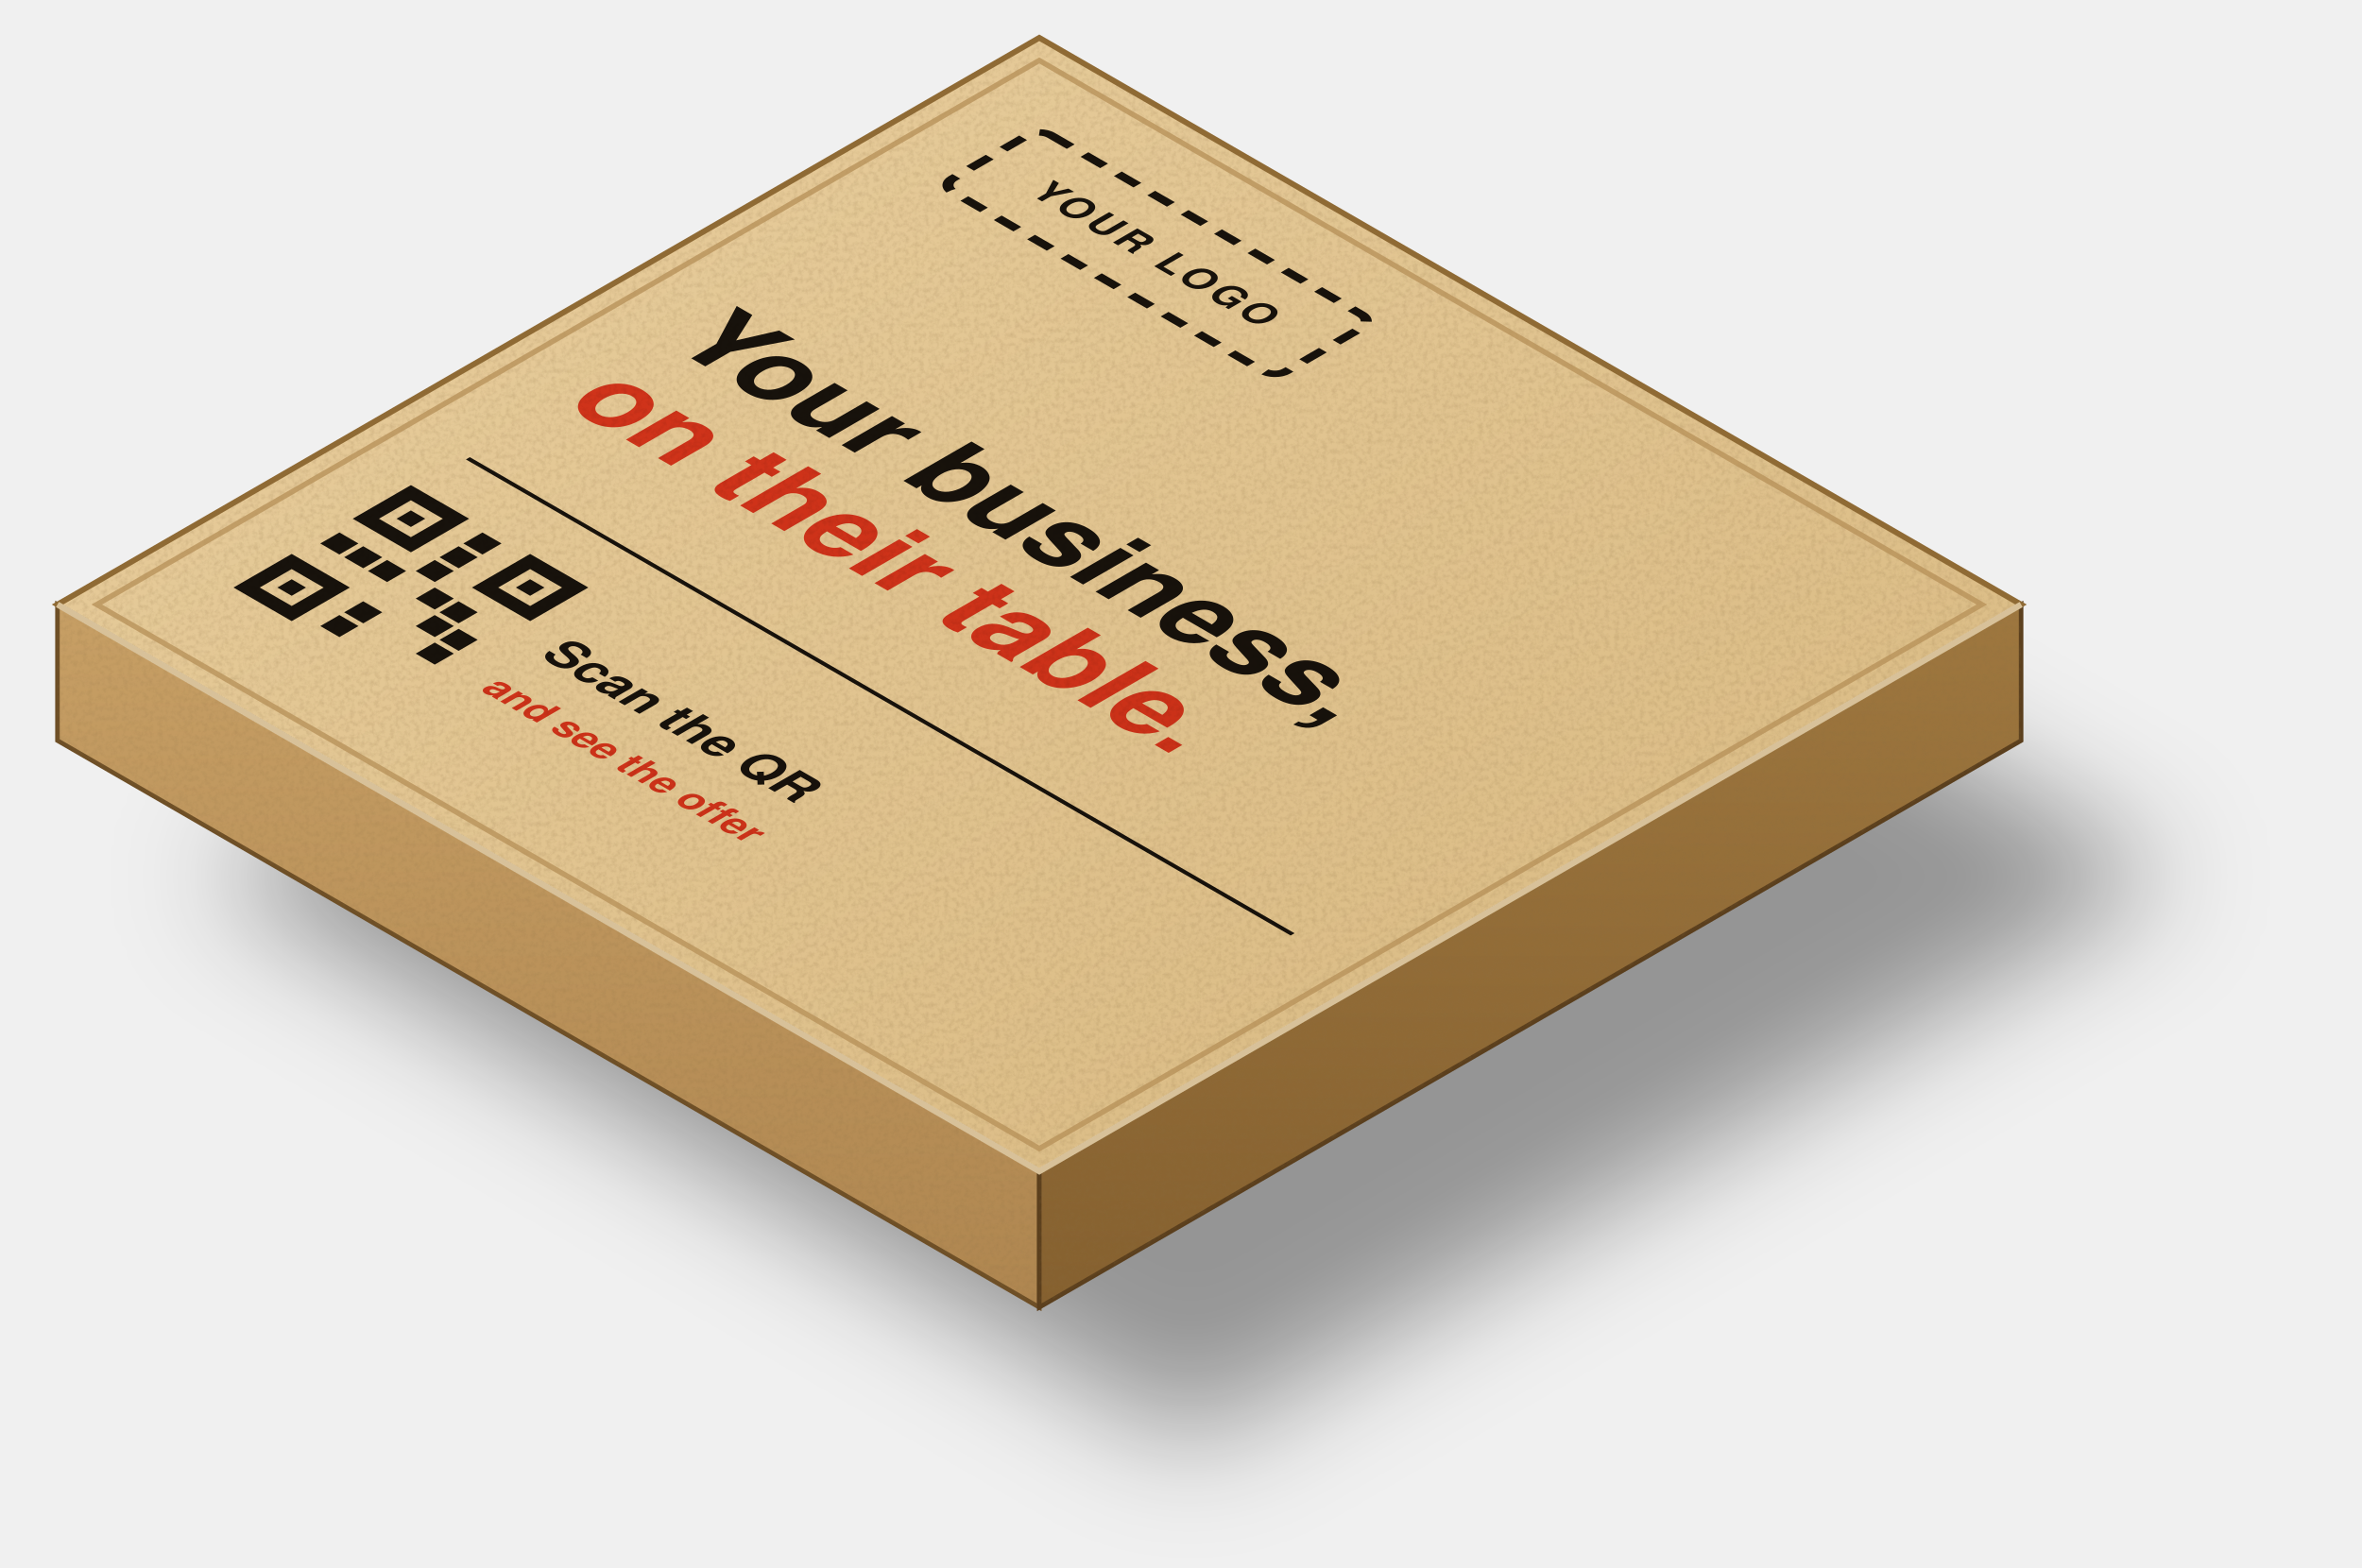
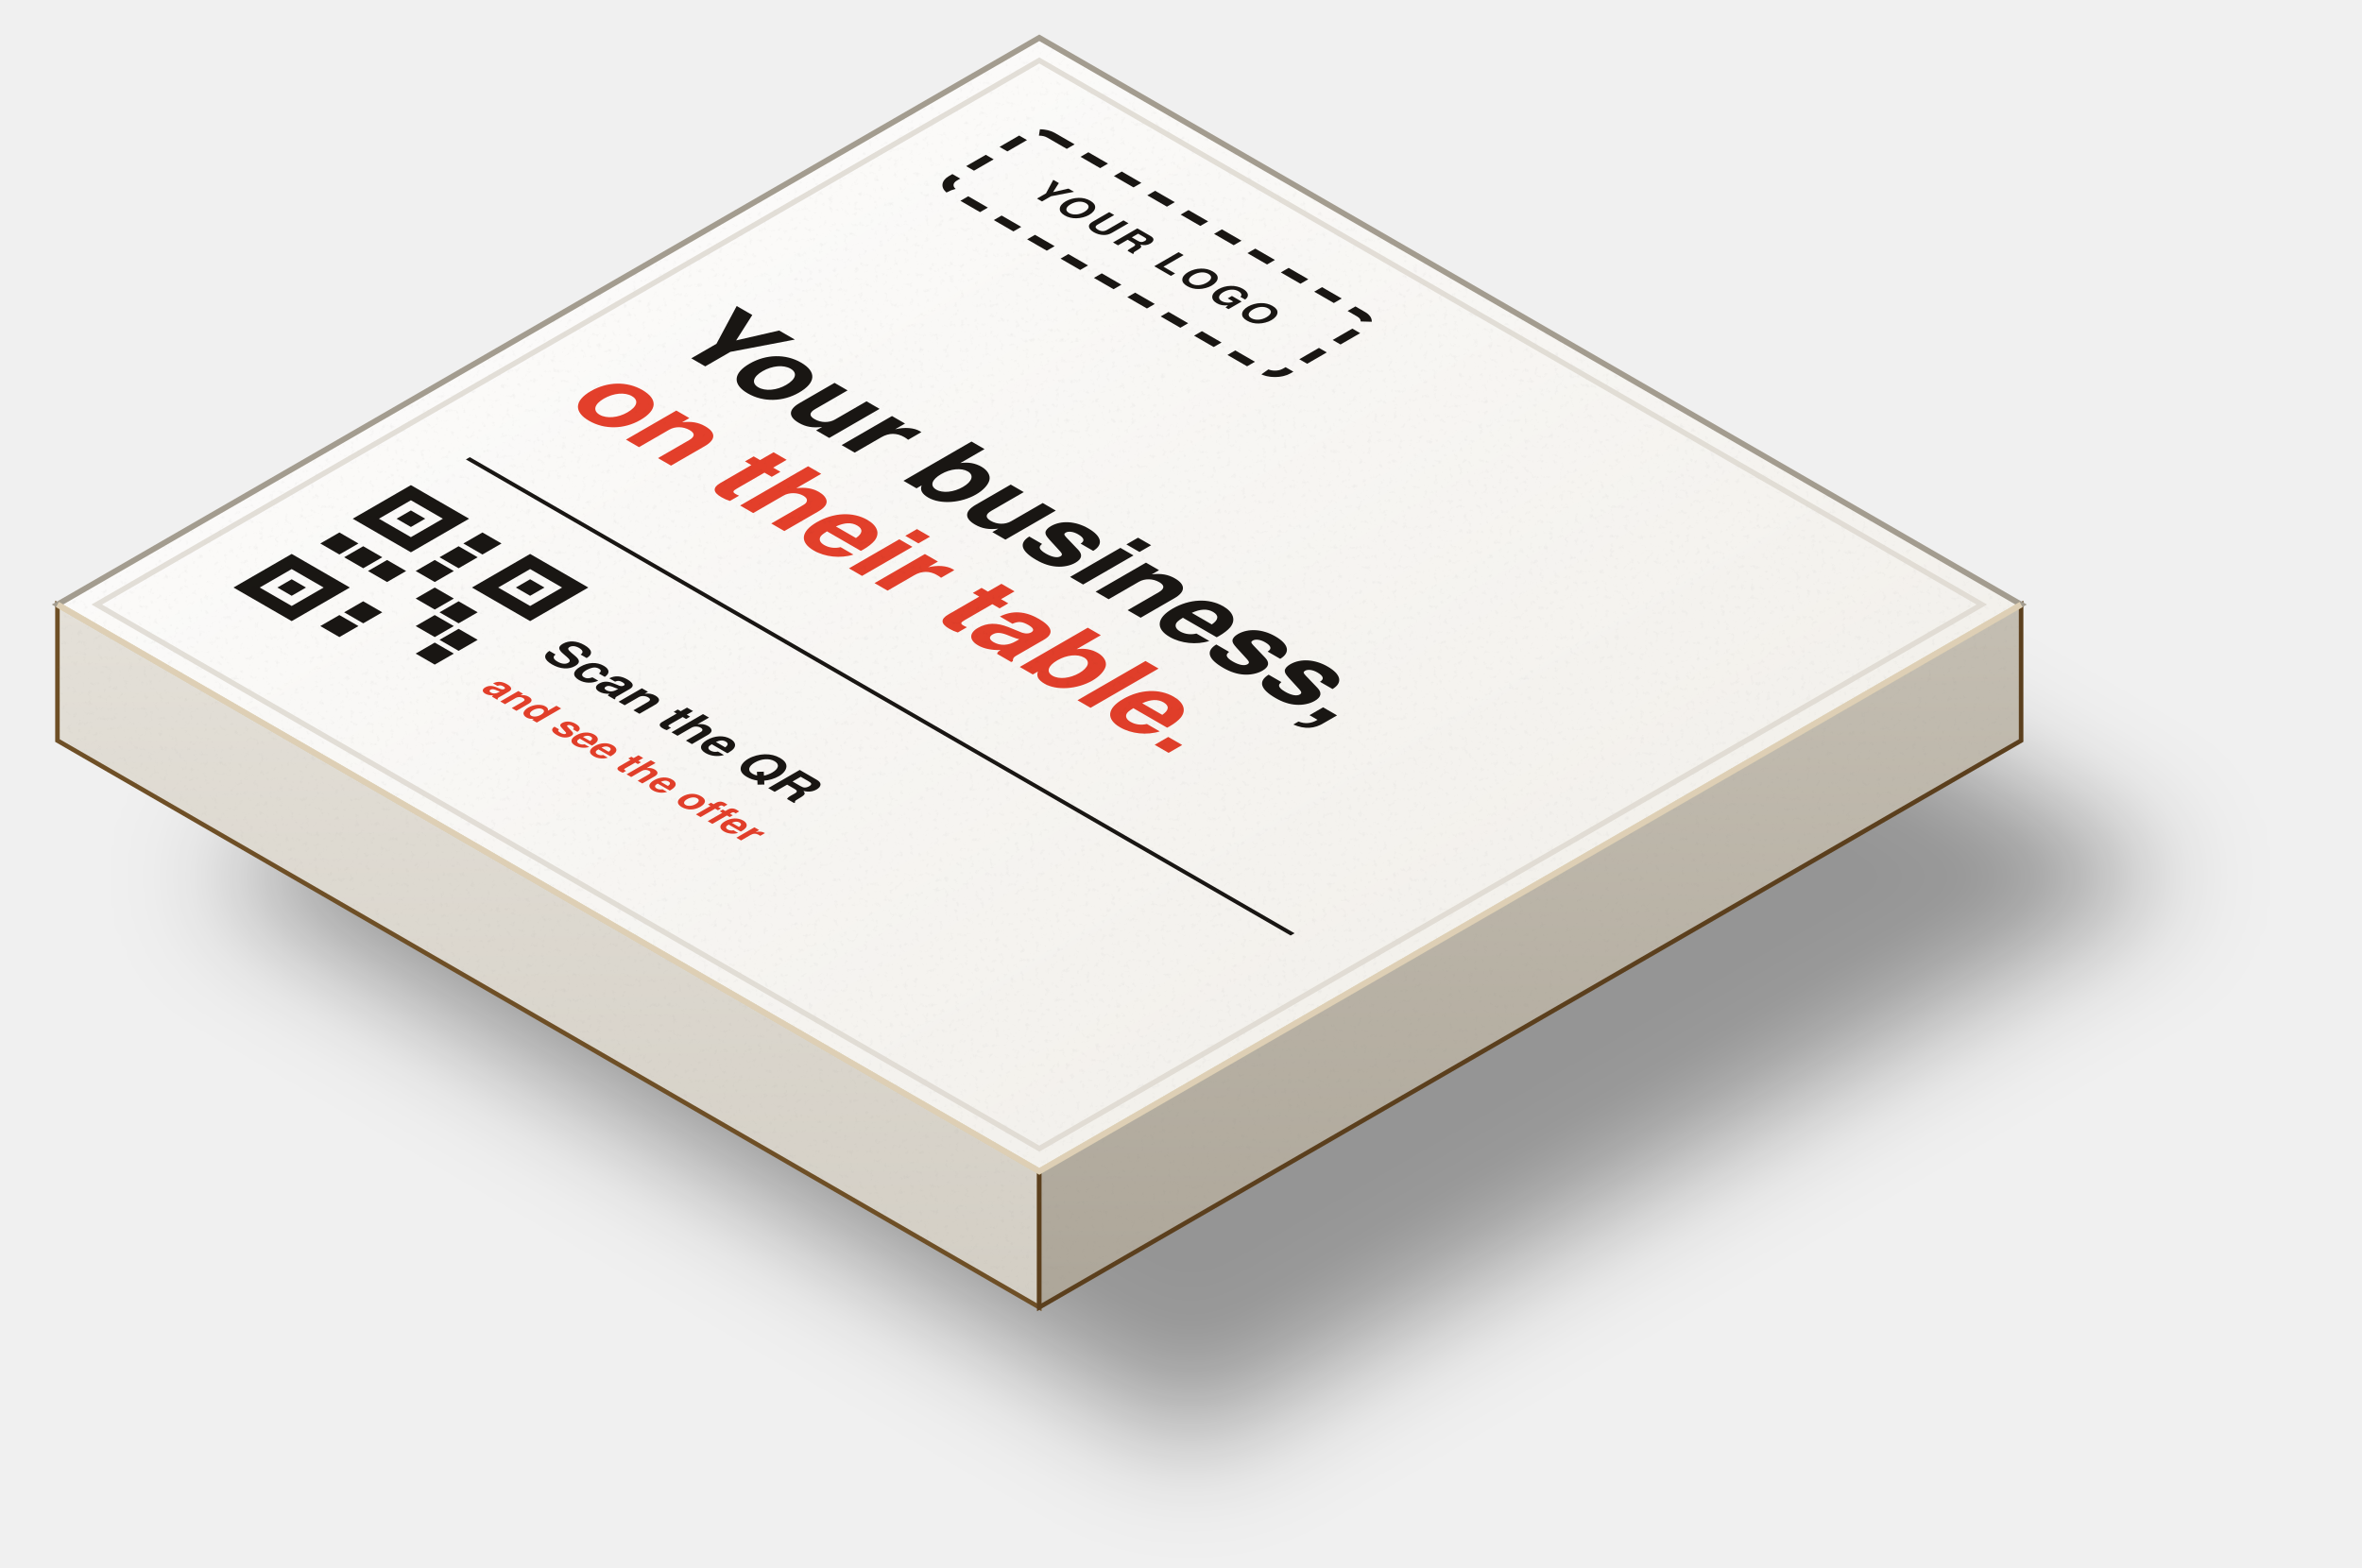
<svg xmlns="http://www.w3.org/2000/svg" viewBox="125 140 625 415" width="625" height="415">
  <defs>
    <filter id="grain" x="0" y="0" width="100%" height="100%">
      <feTurbulence type="fractalNoise" baseFrequency=".75" numOctaves="3" seed="7" result="n" />
-       <feColorMatrix in="n" values="0 0 0 0 .25 0 0 0 0 .15 0 0 0 0 .05 0 0 0 .9 -.35" result="g" />
+       <feColorMatrix in="n" values="0 0 0 0 .2 0 0 0 0 .2 0 0 0 0 .2 0 0 0 .5 -.3" result="g" />
      <feComposite in="g" in2="SourceAlpha" operator="in" />
    </filter>
    <filter id="blur" x="-30%" y="-30%" width="160%" height="160%">
      <feGaussianBlur stdDeviation="16" />
    </filter>
    <filter id="blur2" x="-30%" y="-30%" width="160%" height="160%">
      <feGaussianBlur stdDeviation="6" />
    </filter>
    <linearGradient id="gt" x1="0" y1="0" x2="1" y2="1">
-       <stop offset="0" stop-color="#E9CF9F" />
-       <stop offset="1" stop-color="#D8B880" />
+       <stop offset="0" stop-color="#FFFFFF" />
+       <stop offset="1" stop-color="#EFECE6" />
    </linearGradient>
    <linearGradient id="gl" x1="0" y1="0" x2="0" y2="1">
-       <stop offset="0" stop-color="#C79F65" />
-       <stop offset="1" stop-color="#AF8650" />
+       <stop offset="0" stop-color="#E4E0D8" />
+       <stop offset="1" stop-color="#D3CEC4" />
    </linearGradient>
    <linearGradient id="gr" x1="0" y1="0" x2="0" y2="1">
-       <stop offset="0" stop-color="#9E773F" />
-       <stop offset="1" stop-color="#85602F" />
+       <stop offset="0" stop-color="#C4BEB2" />
+       <stop offset="1" stop-color="#ADA699" />
    </linearGradient>
    <radialGradient id="bgA" cx=".5" cy=".45" r=".75">
      <stop offset="0" stop-color="#F4EFE6" />
      <stop offset="1" stop-color="#D9D1C3" />
    </radialGradient>
    <radialGradient id="bgB" cx=".5" cy=".45" r=".8">
      <stop offset="0" stop-color="#4a443d" />
      <stop offset="1" stop-color="#1d1a17" />
    </radialGradient>
    <linearGradient id="wood" x1="0" y1="0" x2="1" y2="0">
      <stop offset="0" stop-color="#3b2f25" />
      <stop offset=".5" stop-color="#4a3a2c" />
      <stop offset="1" stop-color="#352a21" />
    </linearGradient>
  </defs>
  <polygon points="440.0,222.0 699.8,372.0 440.0,522.0 180.2,372.0" fill="#000" opacity=".38" filter="url(#blur)" />
  <polygon points="140.2,300.0 400.0,450.0 400.0,486.0 140.2,336.0" fill="url(#gl)" stroke="#6e4f26" stroke-width="1.2" />
  <polygon points="140.2,300.0 400.0,450.0 400.0,486.0 140.2,336.0" filter="url(#grain)" opacity=".35" />
  <polygon points="400.0,450.0 659.8,300.0 659.8,336.0 400.0,486.0" fill="url(#gr)" stroke="#5b3f1d" stroke-width="1.2" />
  <polygon points="400.0,450.0 659.8,300.0 659.8,336.0 400.0,486.0" filter="url(#grain)" opacity=".35" />
-   <polygon points="400.0,150.0 659.8,300.0 400.0,450.0 140.2,300.0" fill="url(#gt)" stroke="#8f6a34" stroke-width="1.5" />
+   <polygon points="400.0,150.0 659.8,300.0 400.0,450.0 140.2,300.0" fill="url(#gt)" stroke="#A39C8F" stroke-width="1.5" />
  <polygon points="400.0,150.0 659.8,300.0 400.0,450.0 140.2,300.0" filter="url(#grain)" opacity=".4" />
-   <polygon points="400.0,156.0 649.4,300.0 400.0,444.0 150.6,300.0" fill="none" stroke="#B8925A" stroke-width="1.4" opacity=".8" />
+   <polygon points="400.0,156.0 649.4,300.0 400.0,444.0 150.6,300.0" fill="none" stroke="#DCD7CE" stroke-width="1.4" opacity=".8" />
  <g transform="matrix(0.866 0.5 -0.866 0.5 400 150)" style="mix-blend-mode:multiply">
    <rect x="24.0" y="24.0" width="102" height="30.0" rx="3.6" fill="none" stroke="#1A1714" stroke-width="2.4" stroke-dasharray="6.0 4.2" />
    <text x="75.0" y="42.9" text-anchor="middle" font-family="Helvetica,Arial,sans-serif" font-weight="700" font-size="10.2" letter-spacing="1.2" fill="#1A1714">YOUR LOGO</text>
    <text x="24.0" y="138.0" font-family="Helvetica,Arial,sans-serif" font-weight="800" font-size="28.5" fill="#1A1714">Your business,</text>
    <text x="24.0" y="169.5" font-family="Helvetica,Arial,sans-serif" font-weight="800" font-size="28.5" fill="#E8412C">on their table.</text>
    <rect x="24.0" y="198.0" width="252.0" height="1.2" fill="#1A1714" />
    <rect x="24.0" y="216.0" width="51" height="51" fill="#fff" />
    <rect x="24.4" y="216.4" width="13.771" height="13.771" fill="none" stroke="#1A1714" stroke-width="4.007" />
    <rect x="29.1" y="221.1" width="4.371" height="4.371" fill="#1A1714" />
    <rect x="60.829" y="216.4" width="13.771" height="13.771" fill="none" stroke="#1A1714" stroke-width="4.007" />
    <rect x="65.529" y="221.1" width="4.371" height="4.371" fill="#1A1714" />
    <rect x="24.4" y="252.829" width="13.771" height="13.771" fill="none" stroke="#1A1714" stroke-width="4.007" />
    <rect x="29.1" y="257.529" width="4.371" height="4.371" fill="#1A1714" />
    <rect x="24.0" y="237.857" width="5.829" height="5.829" fill="#1A1714" />
    <rect x="31.286" y="237.857" width="5.829" height="5.829" fill="#1A1714" />
    <rect x="38.571" y="237.857" width="5.829" height="5.829" fill="#1A1714" />
    <rect x="45.857" y="216.0" width="5.829" height="5.829" fill="#1A1714" />
    <rect x="45.857" y="223.286" width="5.829" height="5.829" fill="#1A1714" />
    <rect x="45.857" y="230.571" width="5.829" height="5.829" fill="#1A1714" />
    <rect x="45.857" y="252.429" width="5.829" height="5.829" fill="#1A1714" />
    <rect x="45.857" y="259.714" width="5.829" height="5.829" fill="#1A1714" />
    <rect x="53.143" y="237.857" width="5.829" height="5.829" fill="#1A1714" />
    <rect x="60.429" y="237.857" width="5.829" height="5.829" fill="#1A1714" />
    <rect x="60.429" y="245.143" width="5.829" height="5.829" fill="#1A1714" />
    <rect x="67.714" y="245.143" width="5.829" height="5.829" fill="#1A1714" />
    <rect x="67.714" y="252.429" width="5.829" height="5.829" fill="#1A1714" />
    <text x="87.0" y="240.0" font-family="Helvetica,Arial,sans-serif" font-weight="800" font-size="13.2" fill="#1A1714">Scan the QR</text>
    <text x="87.0" y="258.0" font-family="Helvetica,Arial,sans-serif" font-weight="600" font-size="10.2" fill="#E8412C">and see the offer</text>
  </g>
  <path d="M140.2 300.0L400 450.0L659.8 300.0" fill="none" stroke="#F6E6C4" stroke-width="1.6" opacity=".7" />
</svg>
